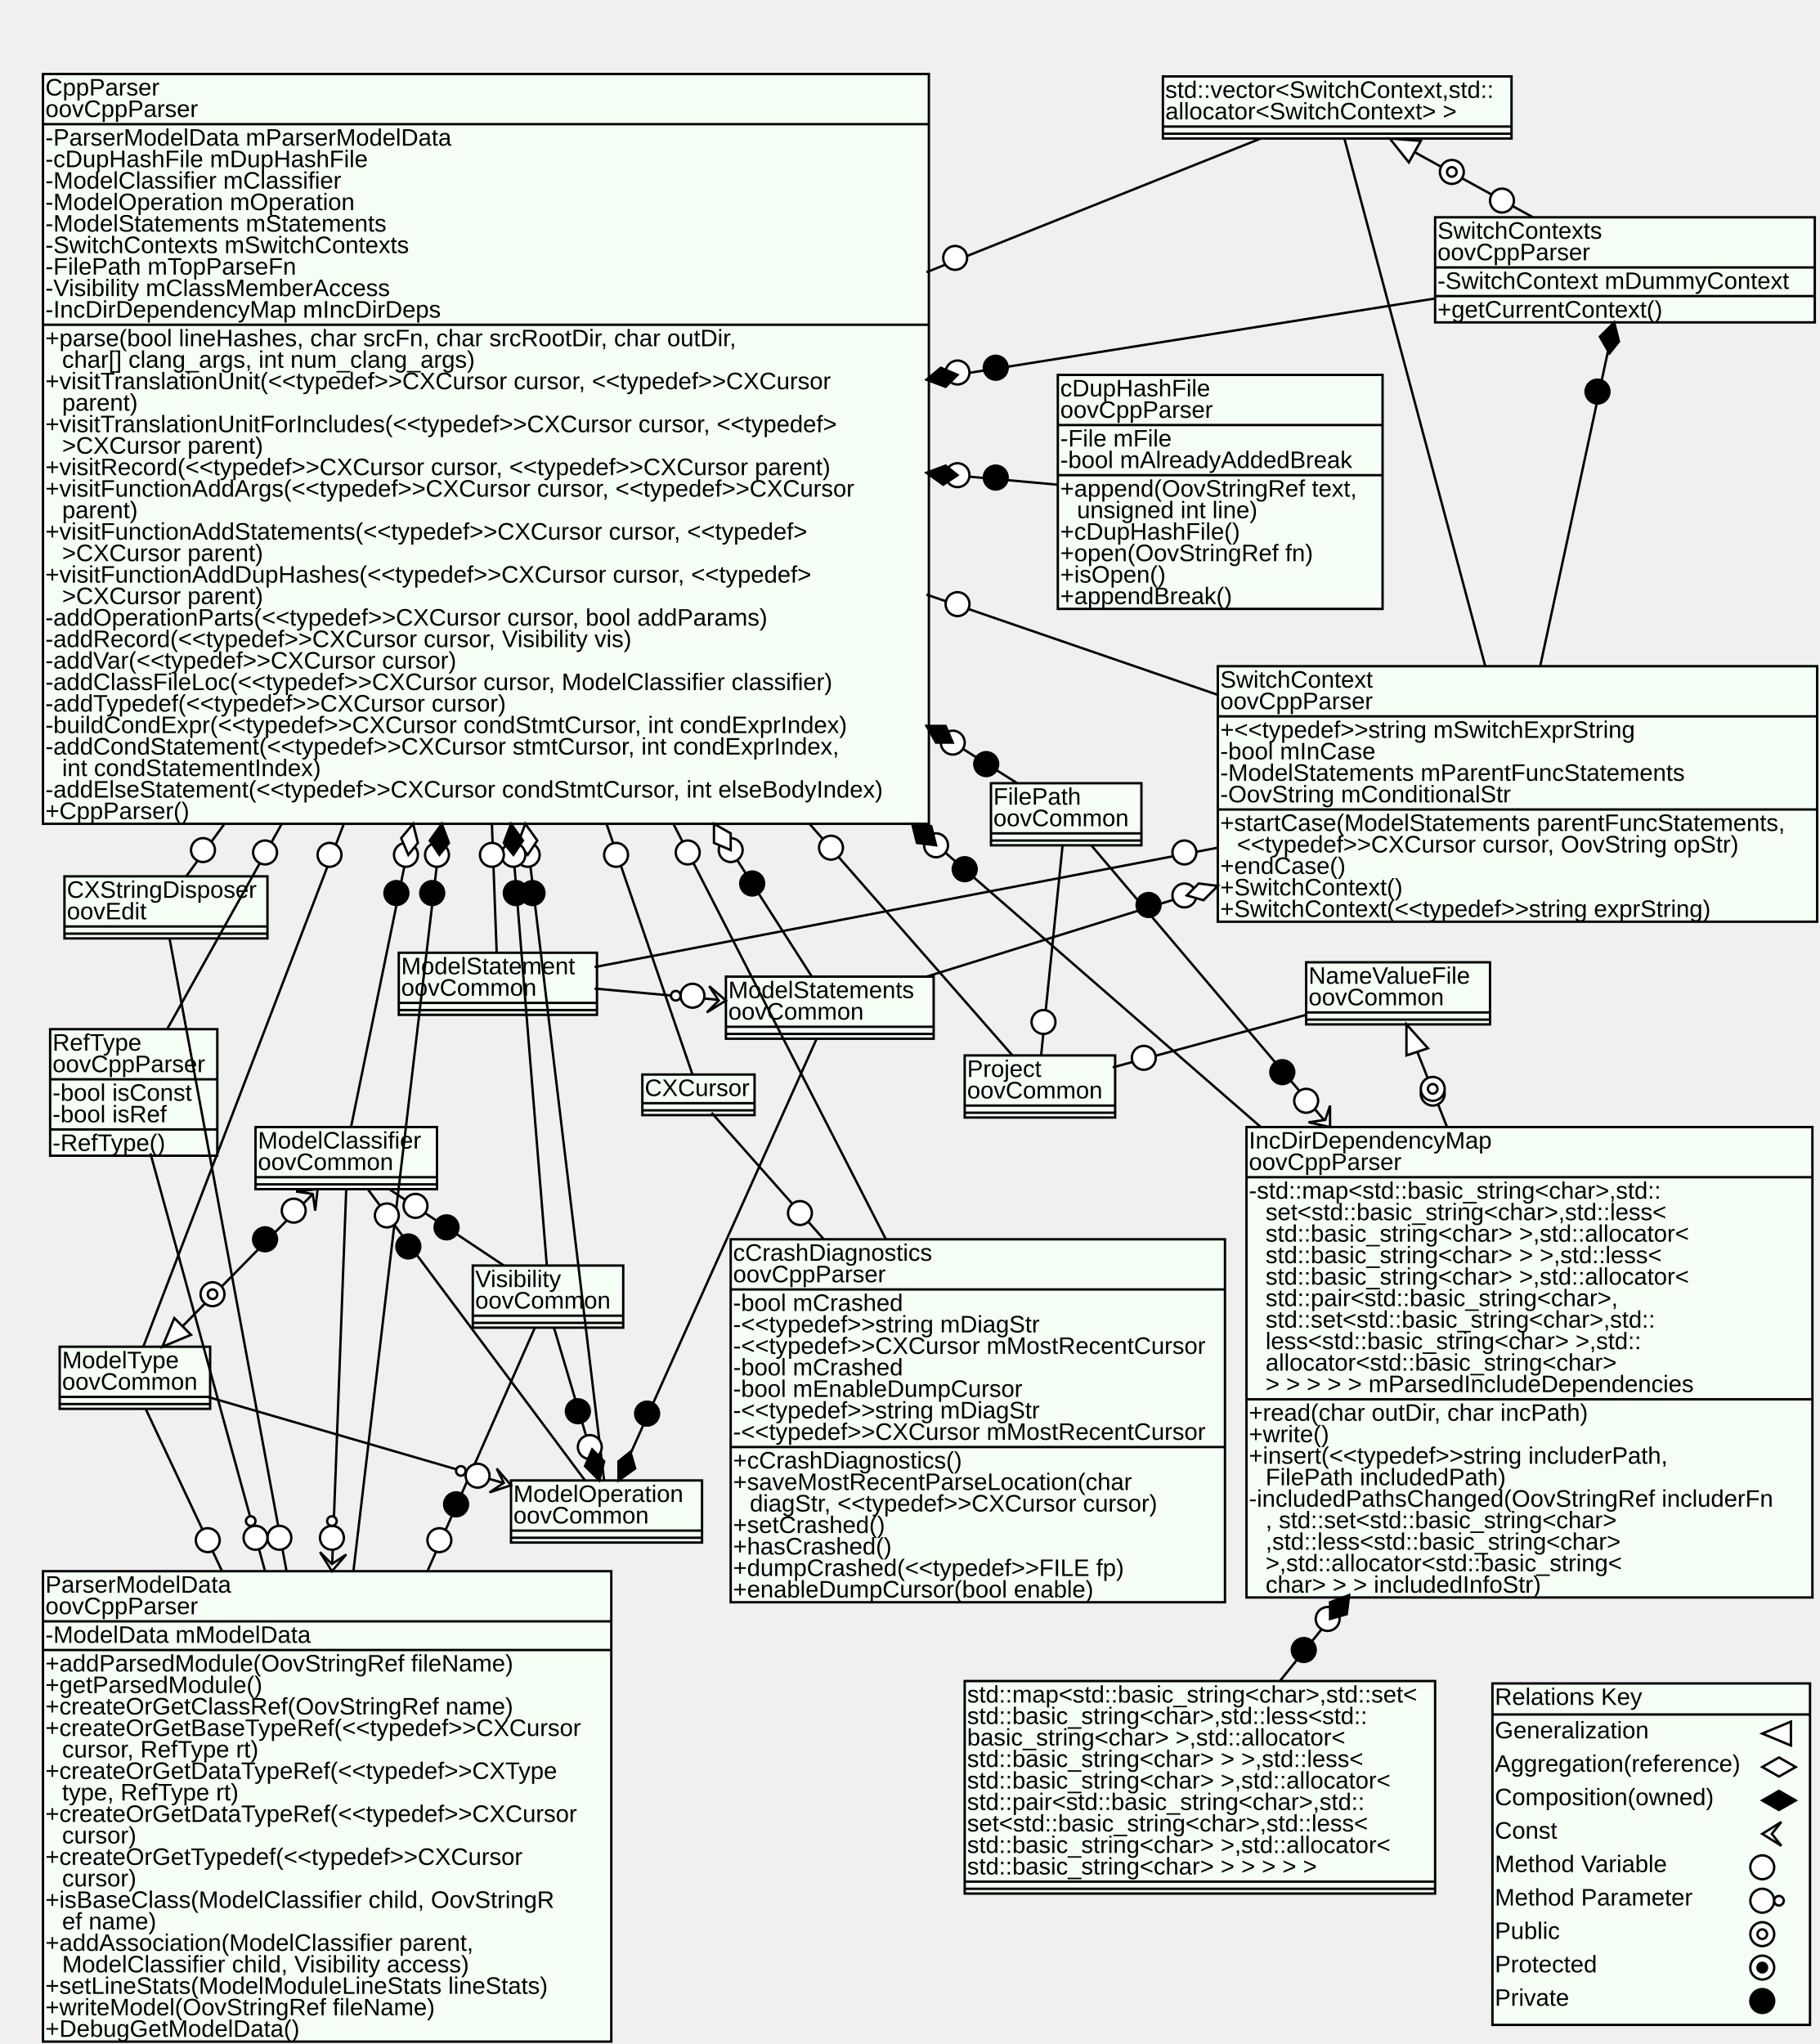
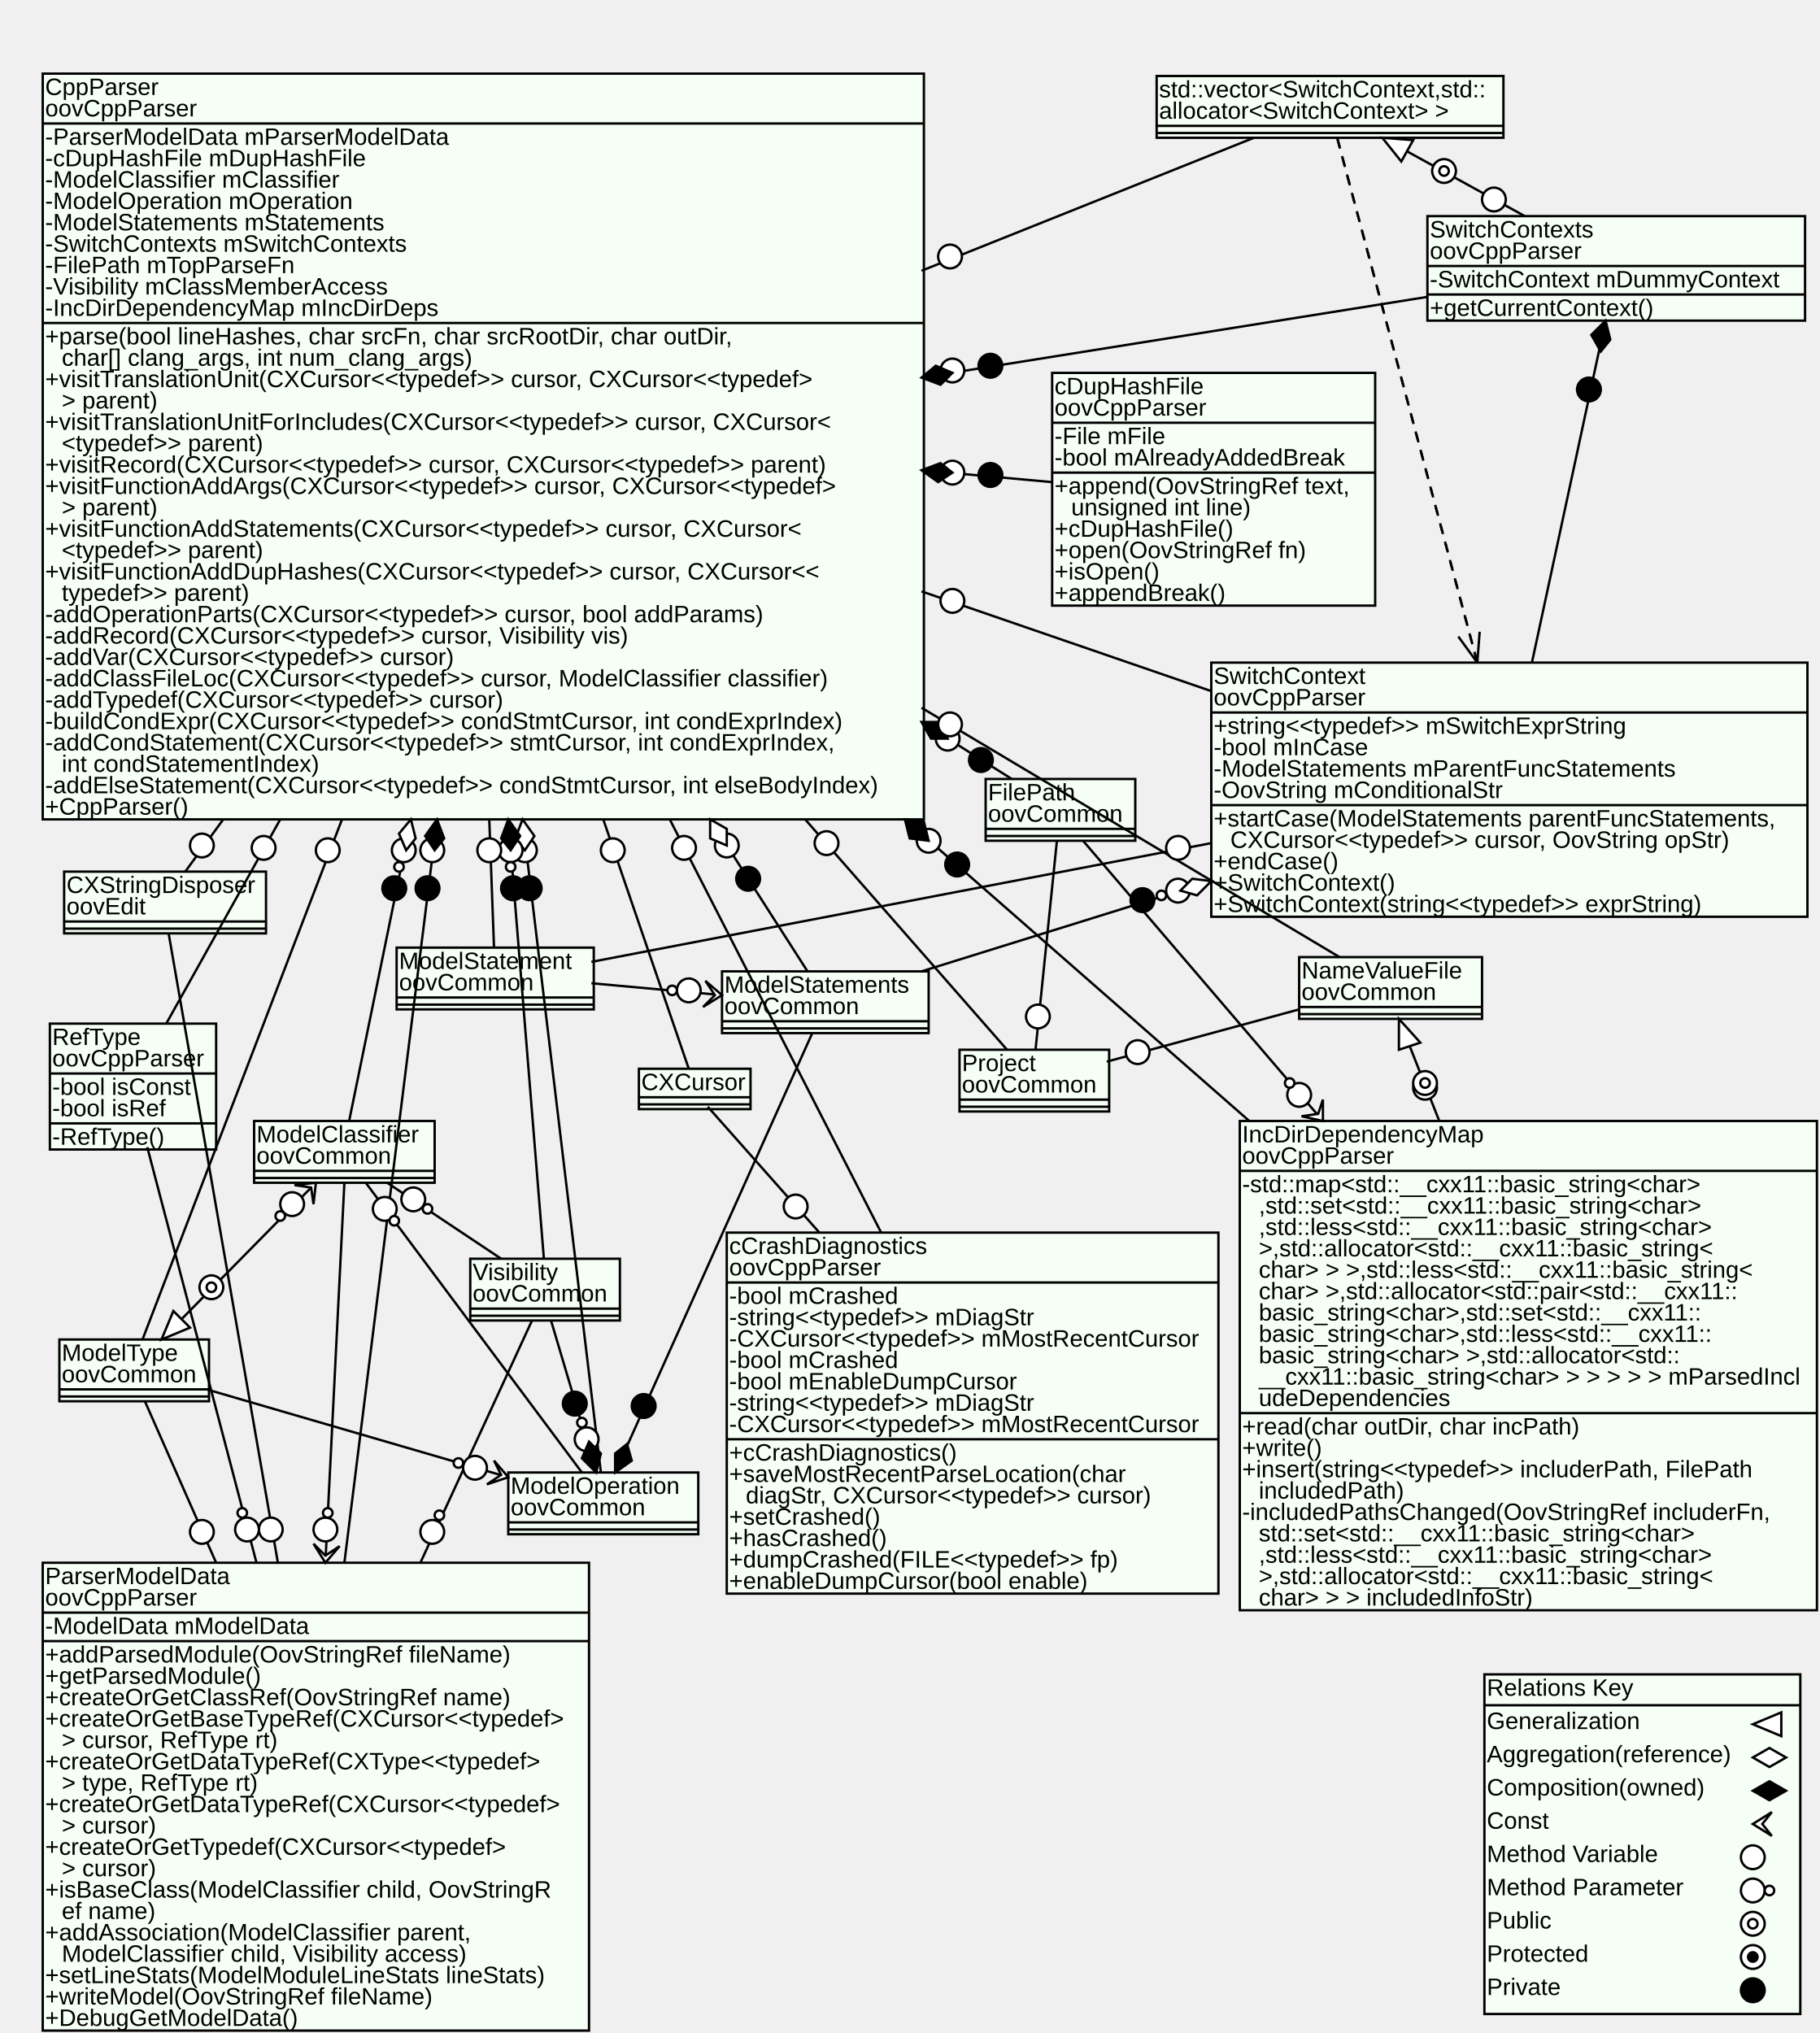
- <svg xmlns="http://www.w3.org/2000/svg" version="1.1" font-family="Arial, Helvetica, sans-serif" font-size="10" width="762" height="856">
+ <svg xmlns="http://www.w3.org/2000/svg" version="1.1" font-family="Arial, Helvetica, sans-serif" font-size="10" width="766" height="856">
  <g fill="#f5fff5" stroke="#000000" style="stroke-width:1">
    <rect x="625" y="705" width="133" height="143" />
    <line x1="625" y1="718" x2="758" y2="718" />
    <polygon points="738,726 750,731 750,721 738,726 " style="fill:#ffffff" />
    <polygon points="738,740 745,744 752,740 745,736 738,740 " style="fill:#ffffff" />
    <polygon points="738,754 745,758 752,754 745,750 738,754 " style="fill:#000000" />
    <polygon points="738,768 746,773 742,768 746,763 738,768 " style="fill:#ffffff" />
    <circle cx="738" cy="782" r="5" style="fill:#ffffff" />
    <circle cx="738" cy="796" r="5" style="fill:#ffffff" />
    <circle cx="745" cy="796" r="2" style="fill:#ffffff" />
    <circle cx="738" cy="810" r="5" style="fill:#ffffff" />
    <circle cx="738" cy="810" r="2" style="fill:#ffffff" />
    <circle cx="738" cy="824" r="5" style="fill:#ffffff" />
    <circle cx="738" cy="824" r="2" style="fill:#000000" />
    <circle cx="738" cy="838" r="5" style="fill:#000000" />
    <circle cx="738" cy="838" r="2" style="fill:#000000" />
  </g>
  <g stroke="none">
    <text x="626" y="714">Relations Key</text>
    <text x="626" y="728">Generalization</text>
    <text x="626" y="742">Aggregation(reference)</text>
    <text x="626" y="756">Composition(owned)</text>
    <text x="626" y="770">Const</text>
    <text x="626" y="784">Method Variable</text>
    <text x="626" y="798">Method Parameter</text>
    <text x="626" y="812">Public</text>
    <text x="626" y="826">Protected</text>
    <text x="626" y="840">Private</text>
  </g>
  <g fill="#f5fff5" stroke="#000000" style="stroke-width:1">
    <rect x="18" y="31" width="371" height="314" />
    <line x1="18" y1="52" x2="389" y2="52" />
    <line x1="18" y1="136" x2="389" y2="136" />
  </g>
  <g stroke="none">
    <text x="19" y="40">CppParser</text>
    <text x="19" y="49">oovCppParser</text>
    <text x="19" y="61">-ParserModelData mParserModelData</text>
    <text x="19" y="70">-cDupHashFile mDupHashFile</text>
    <text x="19" y="79">-ModelClassifier mClassifier</text>
    <text x="19" y="88">-ModelOperation mOperation</text>
    <text x="19" y="97">-ModelStatements mStatements</text>
    <text x="19" y="106">-SwitchContexts mSwitchContexts</text>
    <text x="19" y="115">-FilePath mTopParseFn</text>
    <text x="19" y="124">-Visibility mClassMemberAccess</text>
    <text x="19" y="133">-IncDirDependencyMap mIncDirDeps</text>
    <text x="19" y="145">+parse(bool lineHashes, char srcFn, char srcRootDir, char outDir,</text>
    <text x="26" y="154"> char[] clang_args, int num_clang_args)</text>
-     <text x="19" y="163">+visitTranslationUnit(&lt;&lt;typedef&gt;&gt;CXCursor cursor, &lt;&lt;typedef&gt;&gt;CXCursor </text>
-     <text x="26" y="172">parent)</text>
-     <text x="19" y="181">+visitTranslationUnitForIncludes(&lt;&lt;typedef&gt;&gt;CXCursor cursor, &lt;&lt;typedef&gt;</text>
-     <text x="26" y="190">&gt;CXCursor parent)</text>
-     <text x="19" y="199">+visitRecord(&lt;&lt;typedef&gt;&gt;CXCursor cursor, &lt;&lt;typedef&gt;&gt;CXCursor parent)</text>
-     <text x="19" y="208">+visitFunctionAddArgs(&lt;&lt;typedef&gt;&gt;CXCursor cursor, &lt;&lt;typedef&gt;&gt;CXCursor </text>
-     <text x="26" y="217">parent)</text>
-     <text x="19" y="226">+visitFunctionAddStatements(&lt;&lt;typedef&gt;&gt;CXCursor cursor, &lt;&lt;typedef&gt;</text>
-     <text x="26" y="235">&gt;CXCursor parent)</text>
-     <text x="19" y="244">+visitFunctionAddDupHashes(&lt;&lt;typedef&gt;&gt;CXCursor cursor, &lt;&lt;typedef&gt;</text>
-     <text x="26" y="253">&gt;CXCursor parent)</text>
-     <text x="19" y="262">-addOperationParts(&lt;&lt;typedef&gt;&gt;CXCursor cursor, bool addParams)</text>
-     <text x="19" y="271">-addRecord(&lt;&lt;typedef&gt;&gt;CXCursor cursor, Visibility vis)</text>
-     <text x="19" y="280">-addVar(&lt;&lt;typedef&gt;&gt;CXCursor cursor)</text>
-     <text x="19" y="289">-addClassFileLoc(&lt;&lt;typedef&gt;&gt;CXCursor cursor, ModelClassifier classifier)</text>
-     <text x="19" y="298">-addTypedef(&lt;&lt;typedef&gt;&gt;CXCursor cursor)</text>
-     <text x="19" y="307">-buildCondExpr(&lt;&lt;typedef&gt;&gt;CXCursor condStmtCursor, int condExprIndex)</text>
-     <text x="19" y="316">-addCondStatement(&lt;&lt;typedef&gt;&gt;CXCursor stmtCursor, int condExprIndex,</text>
+     <text x="19" y="163">+visitTranslationUnit(CXCursor&lt;&lt;typedef&gt;&gt; cursor, CXCursor&lt;&lt;typedef&gt;</text>
+     <text x="26" y="172">&gt; parent)</text>
+     <text x="19" y="181">+visitTranslationUnitForIncludes(CXCursor&lt;&lt;typedef&gt;&gt; cursor, CXCursor&lt;</text>
+     <text x="26" y="190">&lt;typedef&gt;&gt; parent)</text>
+     <text x="19" y="199">+visitRecord(CXCursor&lt;&lt;typedef&gt;&gt; cursor, CXCursor&lt;&lt;typedef&gt;&gt; parent)</text>
+     <text x="19" y="208">+visitFunctionAddArgs(CXCursor&lt;&lt;typedef&gt;&gt; cursor, CXCursor&lt;&lt;typedef&gt;</text>
+     <text x="26" y="217">&gt; parent)</text>
+     <text x="19" y="226">+visitFunctionAddStatements(CXCursor&lt;&lt;typedef&gt;&gt; cursor, CXCursor&lt;</text>
+     <text x="26" y="235">&lt;typedef&gt;&gt; parent)</text>
+     <text x="19" y="244">+visitFunctionAddDupHashes(CXCursor&lt;&lt;typedef&gt;&gt; cursor, CXCursor&lt;&lt;</text>
+     <text x="26" y="253">typedef&gt;&gt; parent)</text>
+     <text x="19" y="262">-addOperationParts(CXCursor&lt;&lt;typedef&gt;&gt; cursor, bool addParams)</text>
+     <text x="19" y="271">-addRecord(CXCursor&lt;&lt;typedef&gt;&gt; cursor, Visibility vis)</text>
+     <text x="19" y="280">-addVar(CXCursor&lt;&lt;typedef&gt;&gt; cursor)</text>
+     <text x="19" y="289">-addClassFileLoc(CXCursor&lt;&lt;typedef&gt;&gt; cursor, ModelClassifier classifier)</text>
+     <text x="19" y="298">-addTypedef(CXCursor&lt;&lt;typedef&gt;&gt; cursor)</text>
+     <text x="19" y="307">-buildCondExpr(CXCursor&lt;&lt;typedef&gt;&gt; condStmtCursor, int condExprIndex)</text>
+     <text x="19" y="316">-addCondStatement(CXCursor&lt;&lt;typedef&gt;&gt; stmtCursor, int condExprIndex,</text>
    <text x="26" y="325"> int condStatementIndex)</text>
-     <text x="19" y="334">-addElseStatement(&lt;&lt;typedef&gt;&gt;CXCursor condStmtCursor, int elseBodyIndex)</text>
+     <text x="19" y="334">-addElseStatement(CXCursor&lt;&lt;typedef&gt;&gt; condStmtCursor, int elseBodyIndex)</text>
    <text x="19" y="343">+CppParser()</text>
  </g>
-   <g fill="#f5fff5" stroke="#000000" style="stroke-width:1">
-     <rect x="18" y="658" width="238" height="197" />
-     <line x1="18" y1="679" x2="256" y2="679" />
-     <line x1="18" y1="691" x2="256" y2="691" />
+   <g stroke="none" font-style="italic">
+ </g>
+   <g fill="#f5fff5" stroke="#000000" style="stroke-width:1">
+     <rect x="18" y="658" width="230" height="197" />
+     <line x1="18" y1="679" x2="248" y2="679" />
+     <line x1="18" y1="691" x2="248" y2="691" />
  </g>
  <g stroke="none">
    <text x="19" y="667">ParserModelData</text>
    <text x="19" y="676">oovCppParser</text>
    <text x="19" y="688">-ModelData mModelData</text>
    <text x="19" y="700">+addParsedModule(OovStringRef fileName)</text>
    <text x="19" y="709">+getParsedModule()</text>
    <text x="19" y="718">+createOrGetClassRef(OovStringRef name)</text>
-     <text x="19" y="727">+createOrGetBaseTypeRef(&lt;&lt;typedef&gt;&gt;CXCursor </text>
-     <text x="26" y="736">cursor, RefType rt)</text>
-     <text x="19" y="745">+createOrGetDataTypeRef(&lt;&lt;typedef&gt;&gt;CXType </text>
-     <text x="26" y="754">type, RefType rt)</text>
-     <text x="19" y="763">+createOrGetDataTypeRef(&lt;&lt;typedef&gt;&gt;CXCursor </text>
-     <text x="26" y="772">cursor)</text>
-     <text x="19" y="781">+createOrGetTypedef(&lt;&lt;typedef&gt;&gt;CXCursor </text>
-     <text x="26" y="790">cursor)</text>
+     <text x="19" y="727">+createOrGetBaseTypeRef(CXCursor&lt;&lt;typedef&gt;</text>
+     <text x="26" y="736">&gt; cursor, RefType rt)</text>
+     <text x="19" y="745">+createOrGetDataTypeRef(CXType&lt;&lt;typedef&gt;</text>
+     <text x="26" y="754">&gt; type, RefType rt)</text>
+     <text x="19" y="763">+createOrGetDataTypeRef(CXCursor&lt;&lt;typedef&gt;</text>
+     <text x="26" y="772">&gt; cursor)</text>
+     <text x="19" y="781">+createOrGetTypedef(CXCursor&lt;&lt;typedef&gt;</text>
+     <text x="26" y="790">&gt; cursor)</text>
    <text x="19" y="799">+isBaseClass(ModelClassifier child, OovStringR</text>
    <text x="26" y="808">ef name)</text>
    <text x="19" y="817">+addAssociation(ModelClassifier parent,</text>
    <text x="26" y="826"> ModelClassifier child, Visibility access)</text>
    <text x="19" y="835">+setLineStats(ModelModuleLineStats lineStats)</text>
    <text x="19" y="844">+writeModel(OovStringRef fileName)</text>
    <text x="19" y="853">+DebugGetModelData()</text>
  </g>
+   <g stroke="none" font-style="italic">
+ </g>
  <g fill="#f5fff5" stroke="#000000" style="stroke-width:1">
    <rect x="443" y="157" width="136" height="98" />
    <line x1="443" y1="178" x2="579" y2="178" />
    <line x1="443" y1="199" x2="579" y2="199" />
  </g>
  <g stroke="none">
    <text x="444" y="166">cDupHashFile</text>
    <text x="444" y="175">oovCppParser</text>
    <text x="444" y="187">-File mFile</text>
    <text x="444" y="196">-bool mAlreadyAddedBreak</text>
    <text x="444" y="208">+append(OovStringRef text,</text>
    <text x="451" y="217"> unsigned int line)</text>
    <text x="444" y="226">+cDupHashFile()</text>
    <text x="444" y="235">+open(OovStringRef fn)</text>
    <text x="444" y="244">+isOpen()</text>
    <text x="444" y="253">+appendBreak()</text>
  </g>
+   <g stroke="none" font-style="italic">
+ </g>
  <g fill="#f5fff5" stroke="#000000" style="stroke-width:1">
    <rect x="107" y="472" width="76" height="26" />
    <line x1="107" y1="493" x2="183" y2="493" />
    <line x1="107" y1="496" x2="183" y2="496" />
  </g>
  <g stroke="none">
    <text x="108" y="481">ModelClassifier</text>
    <text x="108" y="490">oovCommon</text>
  </g>
+   <g stroke="none" font-style="italic">
+ </g>
  <g fill="#f5fff5" stroke="#000000" style="stroke-width:1">
    <rect x="214" y="620" width="80" height="26" />
    <line x1="214" y1="641" x2="294" y2="641" />
    <line x1="214" y1="644" x2="294" y2="644" />
  </g>
  <g stroke="none">
    <text x="215" y="629">ModelOperation</text>
    <text x="215" y="638">oovCommon</text>
  </g>
+   <g stroke="none" font-style="italic">
+ </g>
  <g fill="#f5fff5" stroke="#000000" style="stroke-width:1">
    <rect x="304" y="409" width="87" height="26" />
    <line x1="304" y1="430" x2="391" y2="430" />
    <line x1="304" y1="433" x2="391" y2="433" />
  </g>
  <g stroke="none">
    <text x="305" y="418">ModelStatements</text>
    <text x="305" y="427">oovCommon</text>
  </g>
+   <g stroke="none" font-style="italic">
+ </g>
  <g fill="#f5fff5" stroke="#000000" style="stroke-width:1">
    <rect x="601" y="91" width="159" height="44" />
    <line x1="601" y1="112" x2="760" y2="112" />
    <line x1="601" y1="124" x2="760" y2="124" />
  </g>
  <g stroke="none">
    <text x="602" y="100">SwitchContexts</text>
    <text x="602" y="109">oovCppParser</text>
    <text x="602" y="121">-SwitchContext mDummyContext</text>
    <text x="602" y="133">+getCurrentContext()</text>
  </g>
+   <g stroke="none" font-style="italic">
+ </g>
  <g fill="#f5fff5" stroke="#000000" style="stroke-width:1">
    <rect x="415" y="328" width="63" height="26" />
    <line x1="415" y1="349" x2="478" y2="349" />
    <line x1="415" y1="352" x2="478" y2="352" />
  </g>
  <g stroke="none">
    <text x="416" y="337">FilePath</text>
    <text x="416" y="346">oovCommon</text>
  </g>
+   <g stroke="none" font-style="italic">
+ </g>
  <g fill="#f5fff5" stroke="#000000" style="stroke-width:1">
    <rect x="198" y="530" width="63" height="26" />
    <line x1="198" y1="551" x2="261" y2="551" />
    <line x1="198" y1="554" x2="261" y2="554" />
  </g>
  <g stroke="none">
    <text x="199" y="539">Visibility</text>
    <text x="199" y="548">oovCommon</text>
  </g>
-   <g fill="#f5fff5" stroke="#000000" style="stroke-width:1">
-     <rect x="522" y="472" width="237" height="197" />
-     <line x1="522" y1="493" x2="759" y2="493" />
-     <line x1="522" y1="586" x2="759" y2="586" />
+   <g stroke="none" font-style="italic">
+ </g>
+   <g fill="#f5fff5" stroke="#000000" style="stroke-width:1">
+     <rect x="522" y="472" width="243" height="206" />
+     <line x1="522" y1="493" x2="765" y2="493" />
+     <line x1="522" y1="595" x2="765" y2="595" />
  </g>
  <g stroke="none">
    <text x="523" y="481">IncDirDependencyMap</text>
    <text x="523" y="490">oovCppParser</text>
-     <text x="523" y="502">-std::map&lt;std::basic_string&lt;char&gt;,std::</text>
-     <text x="530" y="511">set&lt;std::basic_string&lt;char&gt;,std::less&lt;</text>
-     <text x="530" y="520">std::basic_string&lt;char&gt; &gt;,std::allocator&lt;</text>
-     <text x="530" y="529">std::basic_string&lt;char&gt; &gt; &gt;,std::less&lt;</text>
-     <text x="530" y="538">std::basic_string&lt;char&gt; &gt;,std::allocator&lt;</text>
-     <text x="530" y="547">std::pair&lt;std::basic_string&lt;char&gt;,</text>
-     <text x="530" y="556">std::set&lt;std::basic_string&lt;char&gt;,std::</text>
-     <text x="530" y="565">less&lt;std::basic_string&lt;char&gt; &gt;,std::</text>
-     <text x="530" y="574">allocator&lt;std::basic_string&lt;char&gt; </text>
-     <text x="530" y="583">&gt; &gt; &gt; &gt; &gt; mParsedIncludeDependencies</text>
-     <text x="523" y="595">+read(char outDir, char incPath)</text>
-     <text x="523" y="604">+write()</text>
-     <text x="523" y="613">+insert(&lt;&lt;typedef&gt;&gt;string includerPath,</text>
-     <text x="530" y="622"> FilePath includedPath)</text>
-     <text x="523" y="631">-includedPathsChanged(OovStringRef includerFn</text>
-     <text x="530" y="640">, std::set&lt;std::basic_string&lt;char&gt;</text>
-     <text x="530" y="649">,std::less&lt;std::basic_string&lt;char&gt;</text>
-     <text x="530" y="658"> &gt;,std::allocator&lt;std::basic_string&lt;</text>
-     <text x="530" y="667">char&gt; &gt; &gt; includedInfoStr)</text>
-   </g>
-   <g fill="#f5fff5" stroke="#000000" style="stroke-width:1">
-     <rect x="404" y="704" width="197" height="89" />
-     <line x1="404" y1="788" x2="601" y2="788" />
-     <line x1="404" y1="791" x2="601" y2="791" />
-   </g>
-   <g stroke="none">
-     <text x="405" y="713">std::map&lt;std::basic_string&lt;char&gt;,std::set&lt;</text>
-     <text x="405" y="722">  std::basic_string&lt;char&gt;,std::less&lt;std::</text>
-     <text x="405" y="731">  basic_string&lt;char&gt; &gt;,std::allocator&lt;</text>
-     <text x="405" y="740">  std::basic_string&lt;char&gt; &gt; &gt;,std::less&lt;</text>
-     <text x="405" y="749">  std::basic_string&lt;char&gt; &gt;,std::allocator&lt;</text>
-     <text x="405" y="758">  std::pair&lt;std::basic_string&lt;char&gt;,std::</text>
-     <text x="405" y="767">  set&lt;std::basic_string&lt;char&gt;,std::less&lt;</text>
-     <text x="405" y="776">  std::basic_string&lt;char&gt; &gt;,std::allocator&lt;</text>
-     <text x="405" y="785">  std::basic_string&lt;char&gt; &gt; &gt; &gt; &gt; &gt;</text>
-   </g>
+     <text x="523" y="502">-std::map&lt;std::__cxx11::basic_string&lt;char&gt;</text>
+     <text x="530" y="511">,std::set&lt;std::__cxx11::basic_string&lt;char&gt;</text>
+     <text x="530" y="520">,std::less&lt;std::__cxx11::basic_string&lt;char&gt;</text>
+     <text x="530" y="529"> &gt;,std::allocator&lt;std::__cxx11::basic_string&lt;</text>
+     <text x="530" y="538">char&gt; &gt; &gt;,std::less&lt;std::__cxx11::basic_string&lt;</text>
+     <text x="530" y="547">char&gt; &gt;,std::allocator&lt;std::pair&lt;std::__cxx11::</text>
+     <text x="530" y="556">basic_string&lt;char&gt;,std::set&lt;std::__cxx11::</text>
+     <text x="530" y="565">basic_string&lt;char&gt;,std::less&lt;std::__cxx11::</text>
+     <text x="530" y="574">basic_string&lt;char&gt; &gt;,std::allocator&lt;std::</text>
+     <text x="530" y="583">__cxx11::basic_string&lt;char&gt; &gt; &gt; &gt; &gt; &gt; mParsedIncl</text>
+     <text x="530" y="592">udeDependencies</text>
+     <text x="523" y="604">+read(char outDir, char incPath)</text>
+     <text x="523" y="613">+write()</text>
+     <text x="523" y="622">+insert(string&lt;&lt;typedef&gt;&gt; includerPath, FilePath </text>
+     <text x="530" y="631">includedPath)</text>
+     <text x="523" y="640">-includedPathsChanged(OovStringRef includerFn,</text>
+     <text x="530" y="649"> std::set&lt;std::__cxx11::basic_string&lt;char&gt;</text>
+     <text x="530" y="658">,std::less&lt;std::__cxx11::basic_string&lt;char&gt;</text>
+     <text x="530" y="667"> &gt;,std::allocator&lt;std::__cxx11::basic_string&lt;</text>
+     <text x="530" y="676">char&gt; &gt; &gt; includedInfoStr)</text>
+   </g>
+   <g stroke="none" font-style="italic">
+ </g>
  <g fill="#f5fff5" stroke="#000000" style="stroke-width:1">
    <rect x="547" y="403" width="77" height="26" />
    <line x1="547" y1="424" x2="624" y2="424" />
    <line x1="547" y1="427" x2="624" y2="427" />
  </g>
  <g stroke="none">
    <text x="548" y="412">NameValueFile</text>
    <text x="548" y="421">oovCommon</text>
  </g>
+   <g stroke="none" font-style="italic">
+ </g>
  <g fill="#f5fff5" stroke="#000000" style="stroke-width:1">
    <rect x="27" y="367" width="85" height="26" />
    <line x1="27" y1="388" x2="112" y2="388" />
    <line x1="27" y1="391" x2="112" y2="391" />
  </g>
  <g stroke="none">
    <text x="28" y="376">CXStringDisposer</text>
    <text x="28" y="385">oovEdit</text>
  </g>
+   <g stroke="none" font-style="italic">
+ </g>
  <g fill="#f5fff5" stroke="#000000" style="stroke-width:1">
    <rect x="404" y="442" width="63" height="26" />
    <line x1="404" y1="463" x2="467" y2="463" />
    <line x1="404" y1="466" x2="467" y2="466" />
  </g>
  <g stroke="none">
    <text x="405" y="451">Project</text>
    <text x="405" y="460">oovCommon</text>
  </g>
+   <g stroke="none" font-style="italic">
+ </g>
  <g fill="#f5fff5" stroke="#000000" style="stroke-width:1">
    <rect x="306" y="519" width="207" height="152" />
    <line x1="306" y1="540" x2="513" y2="540" />
    <line x1="306" y1="606" x2="513" y2="606" />
  </g>
  <g stroke="none">
    <text x="307" y="528">cCrashDiagnostics</text>
    <text x="307" y="537">oovCppParser</text>
    <text x="307" y="549">-bool mCrashed</text>
-     <text x="307" y="558">-&lt;&lt;typedef&gt;&gt;string mDiagStr</text>
-     <text x="307" y="567">-&lt;&lt;typedef&gt;&gt;CXCursor mMostRecentCursor</text>
+     <text x="307" y="558">-string&lt;&lt;typedef&gt;&gt; mDiagStr</text>
+     <text x="307" y="567">-CXCursor&lt;&lt;typedef&gt;&gt; mMostRecentCursor</text>
    <text x="307" y="576">-bool mCrashed</text>
    <text x="307" y="585">-bool mEnableDumpCursor</text>
-     <text x="307" y="594">-&lt;&lt;typedef&gt;&gt;string mDiagStr</text>
-     <text x="307" y="603">-&lt;&lt;typedef&gt;&gt;CXCursor mMostRecentCursor</text>
+     <text x="307" y="594">-string&lt;&lt;typedef&gt;&gt; mDiagStr</text>
+     <text x="307" y="603">-CXCursor&lt;&lt;typedef&gt;&gt; mMostRecentCursor</text>
    <text x="307" y="615">+cCrashDiagnostics()</text>
    <text x="307" y="624">+saveMostRecentParseLocation(char </text>
-     <text x="314" y="633">diagStr, &lt;&lt;typedef&gt;&gt;CXCursor cursor)</text>
+     <text x="314" y="633">diagStr, CXCursor&lt;&lt;typedef&gt;&gt; cursor)</text>
    <text x="307" y="642">+setCrashed()</text>
    <text x="307" y="651">+hasCrashed()</text>
-     <text x="307" y="660">+dumpCrashed(&lt;&lt;typedef&gt;&gt;FILE fp)</text>
+     <text x="307" y="660">+dumpCrashed(FILE&lt;&lt;typedef&gt;&gt; fp)</text>
    <text x="307" y="669">+enableDumpCursor(bool enable)</text>
  </g>
+   <g stroke="none" font-style="italic">
+ </g>
  <g fill="#f5fff5" stroke="#000000" style="stroke-width:1">
    <rect x="21" y="431" width="70" height="53" />
    <line x1="21" y1="452" x2="91" y2="452" />
    <line x1="21" y1="473" x2="91" y2="473" />
  </g>
  <g stroke="none">
    <text x="22" y="440">RefType</text>
    <text x="22" y="449">oovCppParser</text>
    <text x="22" y="461">-bool isConst</text>
    <text x="22" y="470">-bool isRef</text>
    <text x="22" y="482">-RefType()</text>
  </g>
+   <g stroke="none" font-style="italic">
+ </g>
  <g fill="#f5fff5" stroke="#000000" style="stroke-width:1">
    <rect x="167" y="399" width="83" height="26" />
    <line x1="167" y1="420" x2="250" y2="420" />
    <line x1="167" y1="423" x2="250" y2="423" />
  </g>
  <g stroke="none">
    <text x="168" y="408">ModelStatement</text>
    <text x="168" y="417">oovCommon</text>
  </g>
+   <g stroke="none" font-style="italic">
+ </g>
  <g fill="#f5fff5" stroke="#000000" style="stroke-width:1">
    <rect x="510" y="279" width="251" height="107" />
    <line x1="510" y1="300" x2="761" y2="300" />
    <line x1="510" y1="339" x2="761" y2="339" />
  </g>
  <g stroke="none">
    <text x="511" y="288">SwitchContext</text>
    <text x="511" y="297">oovCppParser</text>
-     <text x="511" y="309">+&lt;&lt;typedef&gt;&gt;string mSwitchExprString</text>
+     <text x="511" y="309">+string&lt;&lt;typedef&gt;&gt; mSwitchExprString</text>
    <text x="511" y="318">-bool mInCase</text>
    <text x="511" y="327">-ModelStatements mParentFuncStatements</text>
    <text x="511" y="336">-OovString mConditionalStr</text>
    <text x="511" y="348">+startCase(ModelStatements parentFuncStatements,</text>
-     <text x="518" y="357"> &lt;&lt;typedef&gt;&gt;CXCursor cursor, OovString opStr)</text>
+     <text x="518" y="357"> CXCursor&lt;&lt;typedef&gt;&gt; cursor, OovString opStr)</text>
    <text x="511" y="366">+endCase()</text>
    <text x="511" y="375">+SwitchContext()</text>
-     <text x="511" y="384">+SwitchContext(&lt;&lt;typedef&gt;&gt;string exprString)</text>
-   </g>
+     <text x="511" y="384">+SwitchContext(string&lt;&lt;typedef&gt;&gt; exprString)</text>
+   </g>
+   <g stroke="none" font-style="italic">
+ </g>
  <g fill="#f5fff5" stroke="#000000" style="stroke-width:1">
    <rect x="487" y="32" width="146" height="26" />
    <line x1="487" y1="53" x2="633" y2="53" />
    <line x1="487" y1="56" x2="633" y2="56" />
  </g>
  <g stroke="none">
    <text x="488" y="41">std::vector&lt;SwitchContext,std::</text>
    <text x="488" y="50">  allocator&lt;SwitchContext&gt; &gt;</text>
  </g>
+   <g stroke="none" font-style="italic">
+ </g>
  <g fill="#f5fff5" stroke="#000000" style="stroke-width:1">
    <rect x="269" y="450" width="47" height="17" />
    <line x1="269" y1="462" x2="316" y2="462" />
    <line x1="269" y1="465" x2="316" y2="465" />
  </g>
  <g stroke="none">
    <text x="270" y="459">CXCursor</text>
  </g>
+   <g stroke="none" font-style="italic">
+ </g>
  <g fill="#f5fff5" stroke="#000000" style="stroke-width:1">
    <rect x="25" y="564" width="63" height="26" />
    <line x1="25" y1="585" x2="88" y2="585" />
    <line x1="25" y1="588" x2="88" y2="588" />
  </g>
  <g stroke="none">
    <text x="26" y="573">ModelType</text>
    <text x="26" y="582">oovCommon</text>
  </g>
+   <g stroke="none" font-style="italic">
+ </g>
  <g fill="#f5f5ff" stroke="#000000" style="stroke-width:1">
-     <line x1="185" y1="345" x2="148" y2="658" />
-     <circle cx="183" cy="358" r="5" style="fill:#ffffff" />
-     <circle cx="181" cy="374" r="5" style="fill:#000000" />
-     <circle cx="181" cy="374" r="2" style="fill:#000000" />
-     <polygon points="185,345 180,352 184,358 188,353 185,345 " style="fill:#000000" />
+     <line x1="184" y1="345" x2="145" y2="658" />
+     <circle cx="182" cy="358" r="5" style="fill:#ffffff" />
+     <circle cx="180" cy="374" r="5" style="fill:#000000" />
+     <circle cx="180" cy="374" r="2" style="fill:#000000" />
+     <polygon points="184,345 179,352 183,358 187,353 184,345 " style="fill:#000000" />
    <line x1="388" y1="198" x2="443" y2="203" />
    <circle cx="401" cy="199" r="5" style="fill:#ffffff" />
    <circle cx="417" cy="200" r="5" style="fill:#000000" />
    <circle cx="417" cy="200" r="2" style="fill:#000000" />
    <polygon points="388,198 395,203 401,199 396,195 388,198 " style="fill:#000000" />
    <line x1="173" y1="345" x2="147" y2="472" />
    <circle cx="170" cy="358" r="5" style="fill:#ffffff" />
+     <circle cx="168" cy="365" r="2" style="fill:#ffffff" />
    <circle cx="166" cy="374" r="5" style="fill:#000000" />
    <circle cx="166" cy="374" r="2" style="fill:#000000" />
    <polygon points="173,345 168,351 171,358 175,353 173,345 " style="fill:#ffffff" />
    <line x1="220" y1="345" x2="253" y2="620" />
    <circle cx="221" cy="358" r="5" style="fill:#ffffff" />
    <circle cx="223" cy="374" r="5" style="fill:#000000" />
    <circle cx="223" cy="374" r="2" style="fill:#000000" />
    <polygon points="220,345 217,353 221,358 225,352 220,345 " style="fill:#ffffff" />
    <line x1="299" y1="345" x2="340" y2="409" />
    <circle cx="306" cy="356" r="5" style="fill:#ffffff" />
    <circle cx="315" cy="370" r="5" style="fill:#000000" />
    <circle cx="315" cy="370" r="2" style="fill:#000000" />
    <polygon points="299,345 299,353 306,356 306,349 299,345 " style="fill:#ffffff" />
    <line x1="388" y1="159" x2="601" y2="125" />
    <circle cx="401" cy="156" r="5" style="fill:#ffffff" />
    <circle cx="417" cy="154" r="5" style="fill:#000000" />
    <circle cx="417" cy="154" r="2" style="fill:#000000" />
    <polygon points="388,159 396,162 401,157 394,154 388,159 " style="fill:#000000" />
    <line x1="388" y1="304" x2="426" y2="328" />
    <circle cx="399" cy="311" r="5" style="fill:#ffffff" />
    <circle cx="413" cy="320" r="5" style="fill:#000000" />
    <circle cx="413" cy="320" r="2" style="fill:#000000" />
    <polygon points="388,304 392,311 399,311 396,304 388,304 " style="fill:#000000" />
    <line x1="214" y1="345" x2="229" y2="530" />
    <circle cx="215" cy="358" r="5" style="fill:#ffffff" />
+     <circle cx="215" cy="365" r="2" style="fill:#ffffff" />
    <circle cx="216" cy="374" r="5" style="fill:#000000" />
    <circle cx="216" cy="374" r="2" style="fill:#000000" />
    <polygon points="214,345 211,353 215,358 219,352 214,345 " style="fill:#000000" />
-     <line x1="382" y1="345" x2="528" y2="472" />
-     <circle cx="392" cy="354" r="5" style="fill:#ffffff" />
-     <circle cx="404" cy="364" r="5" style="fill:#000000" />
-     <circle cx="404" cy="364" r="2" style="fill:#000000" />
-     <polygon points="382,345 384,353 392,354 390,346 382,345 " style="fill:#000000" />
+     <line x1="381" y1="345" x2="526" y2="472" />
+     <circle cx="391" cy="354" r="5" style="fill:#ffffff" />
+     <circle cx="403" cy="364" r="5" style="fill:#000000" />
+     <circle cx="403" cy="364" r="2" style="fill:#000000" />
+     <polygon points="381,345 383,353 391,354 389,346 381,345 " style="fill:#000000" />
+     <line x1="388" y1="298" x2="564" y2="403" />
+     <circle cx="400" cy="305" r="5" style="fill:#ffffff" />
    <line x1="94" y1="345" x2="78" y2="367" />
    <circle cx="85" cy="356" r="5" style="fill:#ffffff" />
    <line x1="339" y1="345" x2="424" y2="442" />
    <circle cx="348" cy="355" r="5" style="fill:#ffffff" />
    <line x1="282" y1="345" x2="371" y2="519" />
    <circle cx="288" cy="357" r="5" style="fill:#ffffff" />
    <line x1="118" y1="345" x2="70" y2="431" />
    <circle cx="111" cy="357" r="5" style="fill:#ffffff" />
    <line x1="206" y1="345" x2="208" y2="399" />
    <circle cx="206" cy="358" r="5" style="fill:#ffffff" />
    <line x1="388" y1="249" x2="510" y2="291" />
    <circle cx="401" cy="253" r="5" style="fill:#ffffff" />
    <line x1="388" y1="114" x2="528" y2="58" />
    <circle cx="400" cy="108" r="5" style="fill:#ffffff" />
    <line x1="254" y1="345" x2="290" y2="450" />
    <circle cx="258" cy="358" r="5" style="fill:#ffffff" />
    <line x1="144" y1="345" x2="60" y2="564" />
    <circle cx="138" cy="358" r="5" style="fill:#ffffff" />
-     <line x1="139" y1="658" x2="145" y2="498" />
-     <polygon points="139,658 145,651 139,655 134,650 139,658 " style="fill:#ffffff" />
-     <circle cx="139" cy="644" r="5" style="fill:#ffffff" />
-     <circle cx="139" cy="637" r="2" style="fill:#ffffff" />
-     <line x1="179" y1="658" x2="224" y2="556" />
-     <circle cx="184" cy="645" r="5" style="fill:#ffffff" />
-     <circle cx="191" cy="630" r="5" style="fill:#000000" />
-     <circle cx="191" cy="630" r="2" style="fill:#000000" />
-     <line x1="120" y1="658" x2="71" y2="393" />
-     <circle cx="117" cy="644" r="5" style="fill:#ffffff" />
-     <line x1="111" y1="658" x2="63" y2="483" />
-     <circle cx="107" cy="644" r="5" style="fill:#ffffff" />
-     <circle cx="105" cy="637" r="2" style="fill:#ffffff" />
-     <line x1="93" y1="658" x2="61" y2="590" />
-     <circle cx="87" cy="645" r="5" style="fill:#ffffff" />
+     <line x1="137" y1="658" x2="145" y2="498" />
+     <polygon points="137,658 143,651 137,655 132,650 137,658 " style="fill:#ffffff" />
+     <circle cx="137" cy="644" r="5" style="fill:#ffffff" />
+     <circle cx="138" cy="637" r="2" style="fill:#ffffff" />
+     <line x1="177" y1="658" x2="224" y2="556" />
+     <circle cx="182" cy="645" r="5" style="fill:#ffffff" />
+     <circle cx="185" cy="638" r="2" style="fill:#ffffff" />
+     <line x1="117" y1="658" x2="71" y2="393" />
+     <circle cx="114" cy="644" r="5" style="fill:#ffffff" />
+     <line x1="108" y1="658" x2="62" y2="483" />
+     <circle cx="104" cy="644" r="5" style="fill:#ffffff" />
+     <circle cx="102" cy="637" r="2" style="fill:#ffffff" />
+     <line x1="91" y1="658" x2="61" y2="590" />
+     <circle cx="85" cy="645" r="5" style="fill:#ffffff" />
    <line x1="154" y1="498" x2="245" y2="620" />
    <circle cx="162" cy="509" r="5" style="fill:#ffffff" />
-     <circle cx="171" cy="522" r="5" style="fill:#000000" />
-     <circle cx="171" cy="522" r="2" style="fill:#000000" />
+     <circle cx="166" cy="514" r="2" style="fill:#ffffff" />
    <line x1="163" y1="498" x2="211" y2="530" />
    <circle cx="174" cy="505" r="5" style="fill:#ffffff" />
-     <circle cx="187" cy="514" r="5" style="fill:#000000" />
-     <circle cx="187" cy="514" r="2" style="fill:#000000" />
+     <circle cx="180" cy="509" r="2" style="fill:#ffffff" />
    <line x1="133" y1="498" x2="68" y2="564" />
    <polygon points="133,498 124,499 131,500 132,507 133,498 " style="fill:#ffffff" />
    <circle cx="123" cy="507" r="5" style="fill:#ffffff" />
-     <circle cx="111" cy="519" r="5" style="fill:#000000" />
-     <circle cx="111" cy="519" r="2" style="fill:#000000" />
+     <circle cx="118" cy="512" r="2" style="fill:#ffffff" />
    <circle cx="89" cy="542" r="5" style="fill:#ffffff" />
    <circle cx="89" cy="542" r="2" style="fill:#ffffff" />
    <polygon points="68,564 80,559 73,552 68,564 " style="fill:#ffffff" />
    <line x1="259" y1="620" x2="342" y2="435" />
    <circle cx="271" cy="592" r="5" style="fill:#000000" />
    <circle cx="271" cy="592" r="2" style="fill:#000000" />
    <polygon points="259,620 266,615 264,608 259,612 259,620 " style="fill:#000000" />
    <line x1="251" y1="620" x2="232" y2="556" />
    <circle cx="247" cy="606" r="5" style="fill:#ffffff" />
+     <circle cx="245" cy="599" r="2" style="fill:#ffffff" />
    <circle cx="242" cy="591" r="5" style="fill:#000000" />
    <circle cx="242" cy="591" r="2" style="fill:#000000" />
    <polygon points="251,620 253,612 248,607 245,614 251,620 " style="fill:#000000" />
    <line x1="214" y1="622" x2="87" y2="585" />
    <polygon points="214,622 208,615 211,621 205,625 214,622 " style="fill:#ffffff" />
    <circle cx="200" cy="618" r="5" style="fill:#ffffff" />
    <circle cx="193" cy="616" r="2" style="fill:#ffffff" />
    <line x1="304" y1="419" x2="249" y2="414" />
    <polygon points="304,419 297,413 301,419 296,424 304,419 " style="fill:#ffffff" />
    <circle cx="290" cy="417" r="5" style="fill:#ffffff" />
    <circle cx="283" cy="417" r="2" style="fill:#ffffff" />
    <line x1="388" y1="409" x2="510" y2="371" />
    <circle cx="496" cy="375" r="5" style="fill:#ffffff" />
+     <circle cx="489" cy="377" r="2" style="fill:#ffffff" />
    <circle cx="481" cy="379" r="5" style="fill:#000000" />
    <circle cx="481" cy="379" r="2" style="fill:#000000" />
    <polygon points="510,371 502,370 497,375 504,377 510,371 " style="fill:#ffffff" />
    <line x1="676" y1="135" x2="645" y2="279" />
    <circle cx="669" cy="164" r="5" style="fill:#000000" />
    <circle cx="669" cy="164" r="2" style="fill:#000000" />
    <polygon points="676,135 670,141 674,148 678,143 676,135 " style="fill:#000000" />
    <line x1="642" y1="91" x2="582" y2="58" />
    <circle cx="629" cy="84" r="5" style="fill:#ffffff" />
    <circle cx="608" cy="72" r="5" style="fill:#ffffff" />
    <circle cx="608" cy="72" r="2" style="fill:#ffffff" />
    <polygon points="582,58 590,68 595,59 582,58 " style="fill:#ffffff" />
-     <line x1="457" y1="354" x2="557" y2="472" />
+     <line x1="456" y1="354" x2="557" y2="472" />
    <polygon points="557,472 557,463 555,469 548,470 557,472 " style="fill:#ffffff" />
    <circle cx="547" cy="461" r="5" style="fill:#ffffff" />
-     <circle cx="537" cy="449" r="5" style="fill:#000000" />
-     <circle cx="537" cy="449" r="2" style="fill:#000000" />
+     <circle cx="543" cy="456" r="2" style="fill:#ffffff" />
    <line x1="445" y1="354" x2="436" y2="442" />
    <circle cx="437" cy="428" r="5" style="fill:#ffffff" />
-     <line x1="565" y1="668" x2="536" y2="704" />
-     <circle cx="556" cy="678" r="5" style="fill:#ffffff" />
-     <circle cx="546" cy="691" r="5" style="fill:#000000" />
-     <circle cx="546" cy="691" r="2" style="fill:#000000" />
-     <polygon points="565,668 557,671 557,678 564,676 565,668 " style="fill:#000000" />
    <line x1="606" y1="472" x2="589" y2="429" />
    <circle cx="600" cy="458" r="5" style="fill:#ffffff" />
    <circle cx="600" cy="456" r="5" style="fill:#ffffff" />
    <circle cx="600" cy="456" r="2" style="fill:#ffffff" />
    <polygon points="589,429 589,442 598,439 589,429 " style="fill:#ffffff" />
    <line x1="547" y1="425" x2="466" y2="447" />
    <circle cx="479" cy="443" r="5" style="fill:#ffffff" />
    <line x1="345" y1="519" x2="298" y2="466" />
    <circle cx="335" cy="508" r="5" style="fill:#ffffff" />
    <line x1="249" y1="405" x2="510" y2="355" />
    <circle cx="496" cy="357" r="5" style="fill:#ffffff" />
-     <line x1="622" y1="279" x2="563" y2="58" />
+     <line x1="622" y1="279" x2="563" y2="58" style="stroke-dasharray: 4, 4 " />
+     <line x1="563" y1="58" x2="622" y2="279" style="stroke-dasharray: 4, 4 " />
+     <line x1="622" y1="279" x2="623" y2="266" />
+     <line x1="622" y1="279" x2="614" y2="268" />
  </g>
</svg>
